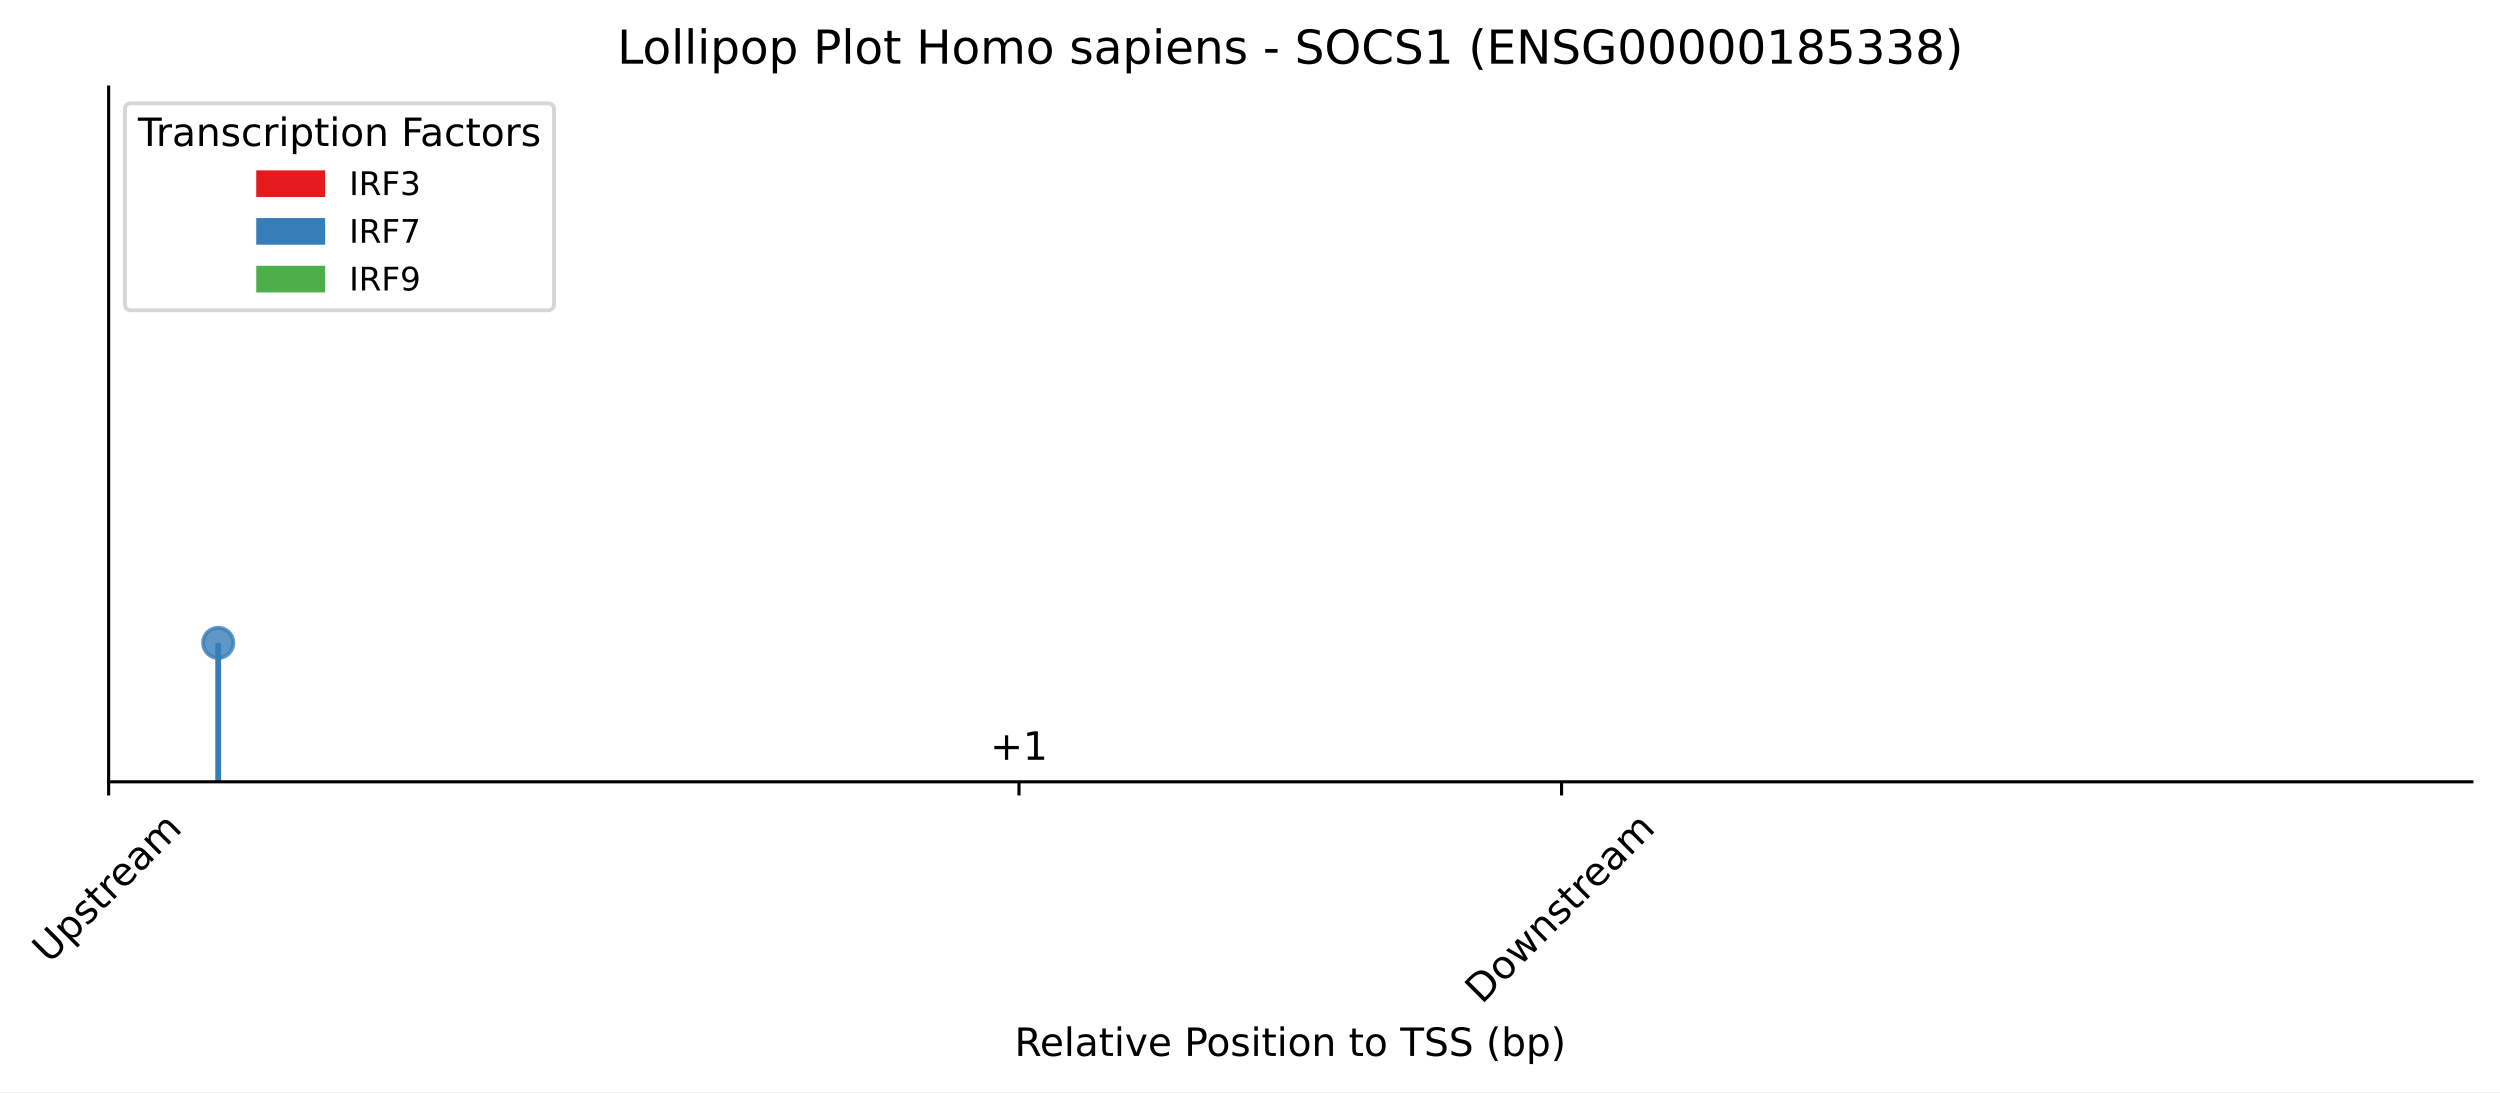
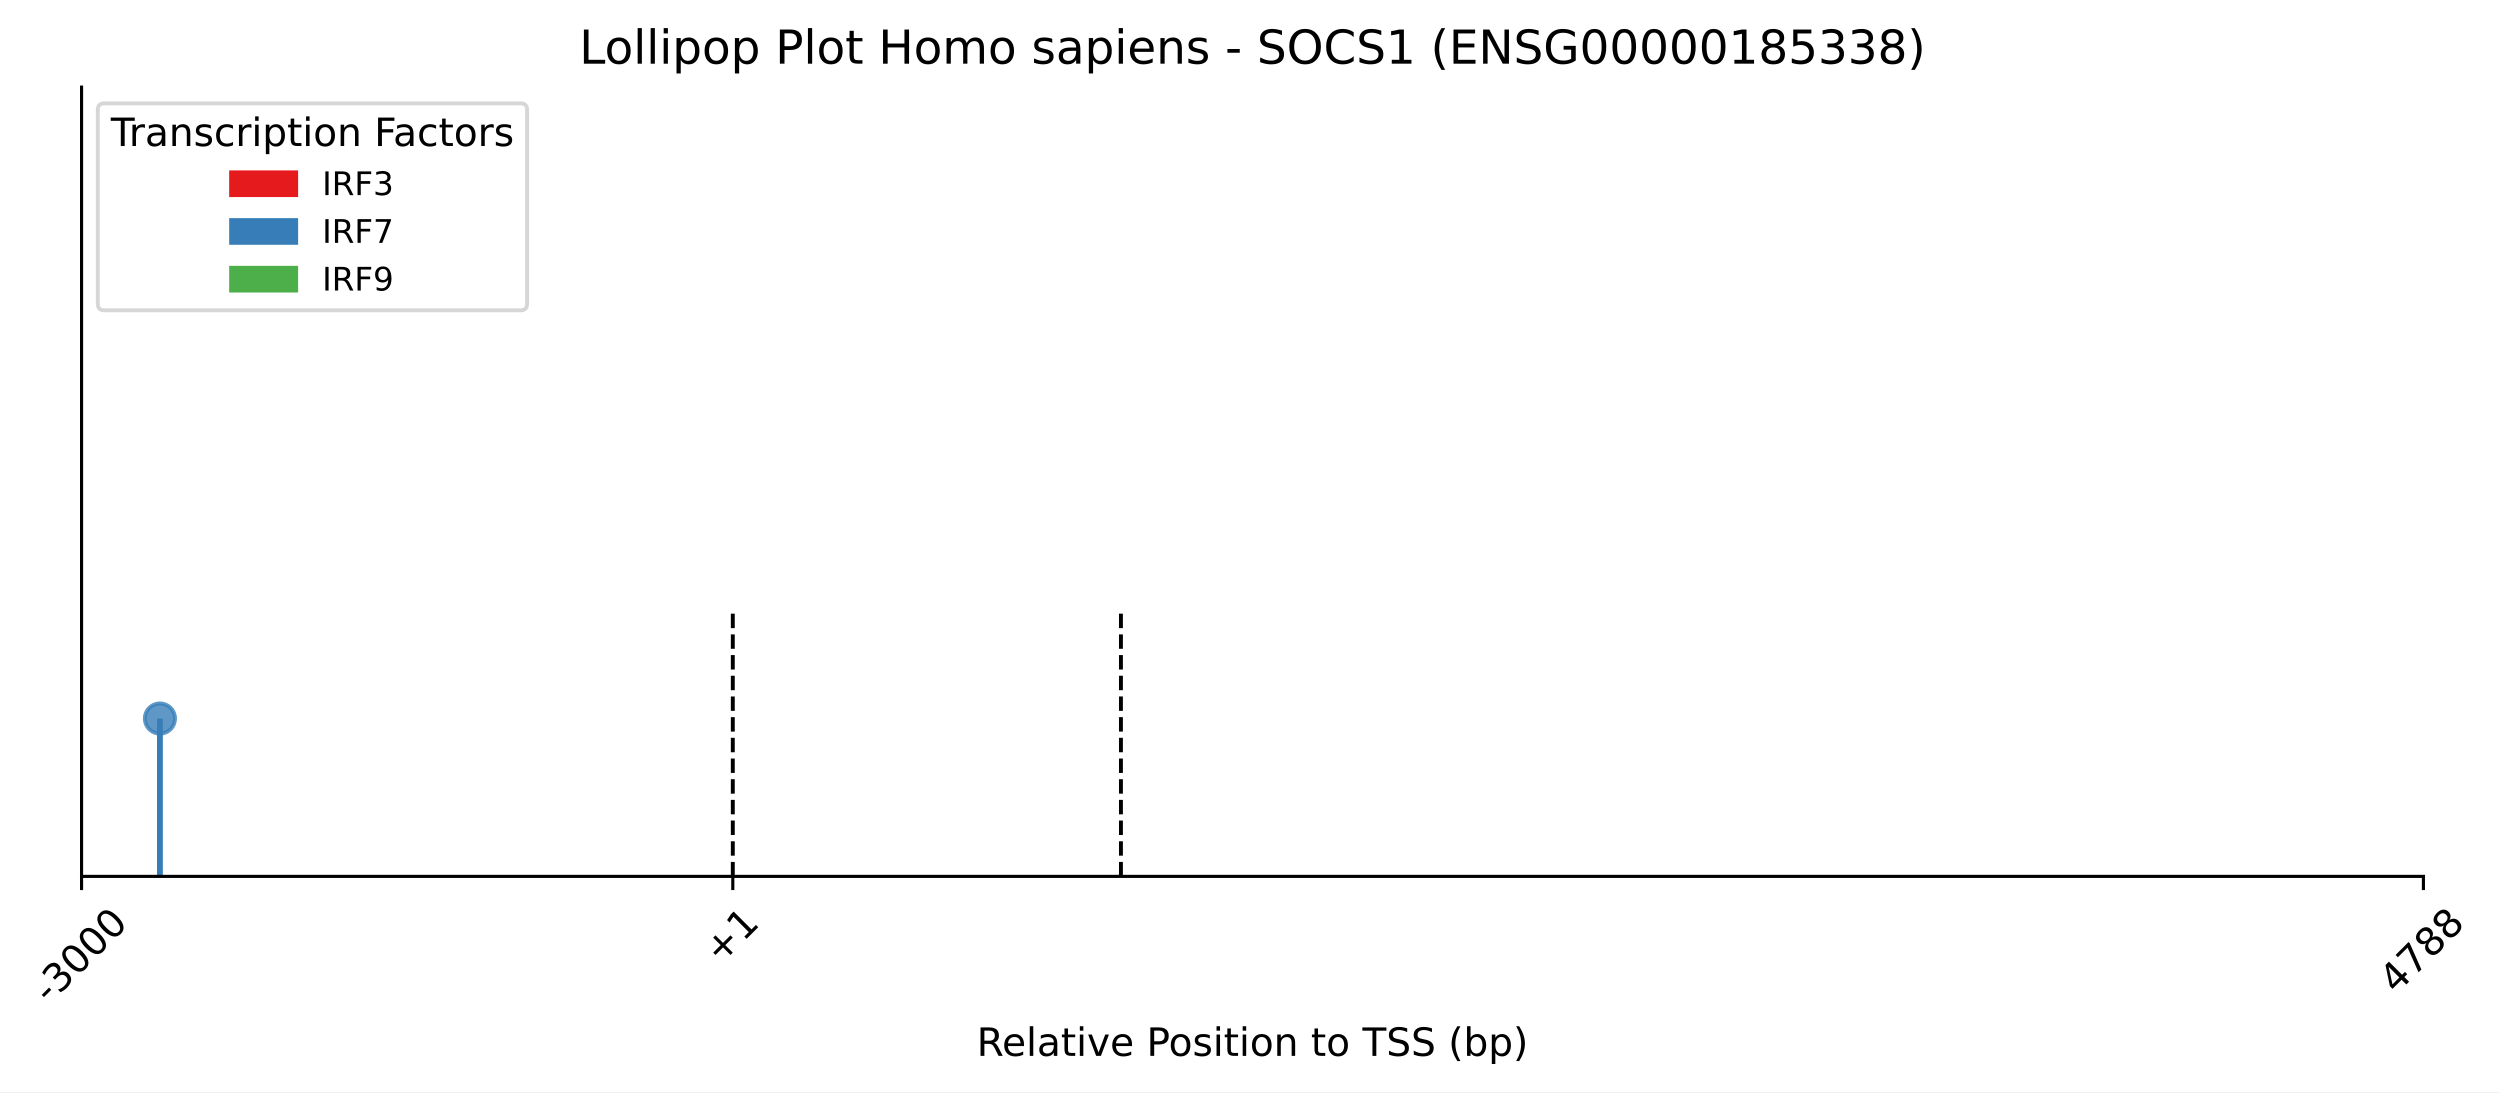
- <svg xmlns="http://www.w3.org/2000/svg" xmlns:xlink="http://www.w3.org/1999/xlink" width="640.663pt" height="279.88pt" viewBox="0 0 640.663 279.88" version="1.1">
+ <svg xmlns="http://www.w3.org/2000/svg" xmlns:xlink="http://www.w3.org/1999/xlink" width="640.504pt" height="279.8pt" viewBox="0 0 640.504 279.8" version="1.1">
  <defs>
    <style type="text/css">*{stroke-linejoin: round; stroke-linecap: butt}</style>
  </defs>
  <g id="figure_1">
    <g id="patch_1">
-       <path d="M 0 279.88  L 640.663 279.88  L 640.663 0  L 0 0  z " style="fill: #ffffff" />
+       <path d="M 0 279.8  L 640.504 279.8  L 640.504 0  L 0 0  z " style="fill: #ffffff" />
    </g>
    <g id="axes_1">
      <g id="patch_2">
-         <path d="M 27.841 200.348  L 633.463 200.348  L 633.463 22.318  L 27.841 22.318  z " style="fill: #ffffff" />
+         <path d="M 20.895 224.531  L 620.885 224.531  L 620.885 22.318  L 20.895 22.318  z " style="fill: #ffffff" />
      </g>
      <g id="matplotlib.axis_1">
        <g id="xtick_1">
          <g id="line2d_1">
            <defs>
-               <path id="m1f5a709273" d="M 0 0  L 0 3.5  " style="stroke: #000000; stroke-width: 0.8" />
+               <path id="m4a02ad2835" d="M 0 0  L 0 3.5  " style="stroke: #000000; stroke-width: 0.8" />
            </defs>
            <g>
-               <use xlink:href="#m1f5a709273" x="27.841" y="200.348" style="stroke: #000000; stroke-width: 0.8" />
+               <use xlink:href="#m4a02ad2835" x="20.895" y="224.531" style="stroke: #000000; stroke-width: 0.8" />
            </g>
          </g>
          <g id="text_1">
-             <g transform="translate(12.57291 247.1605) rotate(-45) scale(0.1 -0.1)">
+             <g transform="translate(12.57291 257.4511) rotate(-45) scale(0.1 -0.1)">
              <defs>
-                 <path id="DejaVuSans-55" d="M 556 4666  L 1191 4666  L 1191 1831  Q 1191 1081 1462 751  Q 1734 422 2344 422  Q 2950 422 3222 751  Q 3494 1081 3494 1831  L 3494 4666  L 4128 4666  L 4128 1753  Q 4128 841 3676 375  Q 3225 -91 2344 -91  Q 1459 -91 1007 375  Q 556 841 556 1753  L 556 4666  z " transform="scale(0.015625)" />
-                 <path id="DejaVuSans-70" d="M 1159 525  L 1159 -1331  L 581 -1331  L 581 3500  L 1159 3500  L 1159 2969  Q 1341 3281 1617 3432  Q 1894 3584 2278 3584  Q 2916 3584 3314 3078  Q 3713 2572 3713 1747  Q 3713 922 3314 415  Q 2916 -91 2278 -91  Q 1894 -91 1617 61  Q 1341 213 1159 525  z M 3116 1747  Q 3116 2381 2855 2742  Q 2594 3103 2138 3103  Q 1681 3103 1420 2742  Q 1159 2381 1159 1747  Q 1159 1113 1420 752  Q 1681 391 2138 391  Q 2594 391 2855 752  Q 3116 1113 3116 1747  z " transform="scale(0.015625)" />
-                 <path id="DejaVuSans-73" d="M 2834 3397  L 2834 2853  Q 2591 2978 2328 3040  Q 2066 3103 1784 3103  Q 1356 3103 1142 2972  Q 928 2841 928 2578  Q 928 2378 1081 2264  Q 1234 2150 1697 2047  L 1894 2003  Q 2506 1872 2764 1633  Q 3022 1394 3022 966  Q 3022 478 2636 193  Q 2250 -91 1575 -91  Q 1294 -91 989 -36  Q 684 19 347 128  L 347 722  Q 666 556 975 473  Q 1284 391 1588 391  Q 1994 391 2212 530  Q 2431 669 2431 922  Q 2431 1156 2273 1281  Q 2116 1406 1581 1522  L 1381 1569  Q 847 1681 609 1914  Q 372 2147 372 2553  Q 372 3047 722 3315  Q 1072 3584 1716 3584  Q 2034 3584 2315 3537  Q 2597 3491 2834 3397  z " transform="scale(0.015625)" />
-                 <path id="DejaVuSans-74" d="M 1172 4494  L 1172 3500  L 2356 3500  L 2356 3053  L 1172 3053  L 1172 1153  Q 1172 725 1289 603  Q 1406 481 1766 481  L 2356 481  L 2356 0  L 1766 0  Q 1100 0 847 248  Q 594 497 594 1153  L 594 3053  L 172 3053  L 172 3500  L 594 3500  L 594 4494  L 1172 4494  z " transform="scale(0.015625)" />
-                 <path id="DejaVuSans-72" d="M 2631 2963  Q 2534 3019 2420 3045  Q 2306 3072 2169 3072  Q 1681 3072 1420 2755  Q 1159 2438 1159 1844  L 1159 0  L 581 0  L 581 3500  L 1159 3500  L 1159 2956  Q 1341 3275 1631 3429  Q 1922 3584 2338 3584  Q 2397 3584 2469 3576  Q 2541 3569 2628 3553  L 2631 2963  z " transform="scale(0.015625)" />
-                 <path id="DejaVuSans-65" d="M 3597 1894  L 3597 1613  L 953 1613  Q 991 1019 1311 708  Q 1631 397 2203 397  Q 2534 397 2845 478  Q 3156 559 3463 722  L 3463 178  Q 3153 47 2828 -22  Q 2503 -91 2169 -91  Q 1331 -91 842 396  Q 353 884 353 1716  Q 353 2575 817 3079  Q 1281 3584 2069 3584  Q 2775 3584 3186 3129  Q 3597 2675 3597 1894  z M 3022 2063  Q 3016 2534 2758 2815  Q 2500 3097 2075 3097  Q 1594 3097 1305 2825  Q 1016 2553 972 2059  L 3022 2063  z " transform="scale(0.015625)" />
-                 <path id="DejaVuSans-61" d="M 2194 1759  Q 1497 1759 1228 1600  Q 959 1441 959 1056  Q 959 750 1161 570  Q 1363 391 1709 391  Q 2188 391 2477 730  Q 2766 1069 2766 1631  L 2766 1759  L 2194 1759  z M 3341 1997  L 3341 0  L 2766 0  L 2766 531  Q 2569 213 2275 61  Q 1981 -91 1556 -91  Q 1019 -91 701 211  Q 384 513 384 1019  Q 384 1609 779 1909  Q 1175 2209 1959 2209  L 2766 2209  L 2766 2266  Q 2766 2663 2505 2880  Q 2244 3097 1772 3097  Q 1472 3097 1187 3025  Q 903 2953 641 2809  L 641 3341  Q 956 3463 1253 3523  Q 1550 3584 1831 3584  Q 2591 3584 2966 3190  Q 3341 2797 3341 1997  z " transform="scale(0.015625)" />
-                 <path id="DejaVuSans-6d" d="M 3328 2828  Q 3544 3216 3844 3400  Q 4144 3584 4550 3584  Q 5097 3584 5394 3201  Q 5691 2819 5691 2113  L 5691 0  L 5113 0  L 5113 2094  Q 5113 2597 4934 2840  Q 4756 3084 4391 3084  Q 3944 3084 3684 2787  Q 3425 2491 3425 1978  L 3425 0  L 2847 0  L 2847 2094  Q 2847 2600 2669 2842  Q 2491 3084 2119 3084  Q 1678 3084 1418 2786  Q 1159 2488 1159 1978  L 1159 0  L 581 0  L 581 3500  L 1159 3500  L 1159 2956  Q 1356 3278 1631 3431  Q 1906 3584 2284 3584  Q 2666 3584 2933 3390  Q 3200 3197 3328 2828  z " transform="scale(0.015625)" />
+                 <path id="DejaVuSans-2d" d="M 313 2009  L 1997 2009  L 1997 1497  L 313 1497  L 313 2009  z " transform="scale(0.015625)" />
+                 <path id="DejaVuSans-33" d="M 2597 2516  Q 3050 2419 3304 2112  Q 3559 1806 3559 1356  Q 3559 666 3084 287  Q 2609 -91 1734 -91  Q 1441 -91 1130 -33  Q 819 25 488 141  L 488 750  Q 750 597 1062 519  Q 1375 441 1716 441  Q 2309 441 2620 675  Q 2931 909 2931 1356  Q 2931 1769 2642 2001  Q 2353 2234 1838 2234  L 1294 2234  L 1294 2753  L 1863 2753  Q 2328 2753 2575 2939  Q 2822 3125 2822 3475  Q 2822 3834 2567 4026  Q 2313 4219 1838 4219  Q 1578 4219 1281 4162  Q 984 4106 628 3988  L 628 4550  Q 988 4650 1302 4700  Q 1616 4750 1894 4750  Q 2613 4750 3031 4423  Q 3450 4097 3450 3541  Q 3450 3153 3228 2886  Q 3006 2619 2597 2516  z " transform="scale(0.015625)" />
+                 <path id="DejaVuSans-30" d="M 2034 4250  Q 1547 4250 1301 3770  Q 1056 3291 1056 2328  Q 1056 1369 1301 889  Q 1547 409 2034 409  Q 2525 409 2770 889  Q 3016 1369 3016 2328  Q 3016 3291 2770 3770  Q 2525 4250 2034 4250  z M 2034 4750  Q 2819 4750 3233 4129  Q 3647 3509 3647 2328  Q 3647 1150 3233 529  Q 2819 -91 2034 -91  Q 1250 -91 836 529  Q 422 1150 422 2328  Q 422 3509 836 4129  Q 1250 4750 2034 4750  z " transform="scale(0.015625)" />
              </defs>
-               <use xlink:href="#DejaVuSans-55" />
-               <use xlink:href="#DejaVuSans-70" x="73.193" />
-               <use xlink:href="#DejaVuSans-73" x="136.67" />
-               <use xlink:href="#DejaVuSans-74" x="188.77" />
-               <use xlink:href="#DejaVuSans-72" x="227.979" />
-               <use xlink:href="#DejaVuSans-65" x="266.842" />
-               <use xlink:href="#DejaVuSans-61" x="328.365" />
-               <use xlink:href="#DejaVuSans-6d" x="389.645" />
+               <use xlink:href="#DejaVuSans-2d" />
+               <use xlink:href="#DejaVuSans-33" x="36.084" />
+               <use xlink:href="#DejaVuSans-30" x="99.707" />
+               <use xlink:href="#DejaVuSans-30" x="163.33" />
+               <use xlink:href="#DejaVuSans-30" x="226.953" />
            </g>
          </g>
        </g>
        <g id="xtick_2">
          <g id="line2d_2">
            <g>
-               <use xlink:href="#m1f5a709273" x="261.132" y="200.348" style="stroke: #000000; stroke-width: 0.8" />
+               <use xlink:href="#m4a02ad2835" x="187.744" y="224.531" style="stroke: #000000; stroke-width: 0.8" />
+             </g>
+           </g>
+           <g id="text_2">
+             <g transform="translate(184.4834 247.3285) rotate(-45) scale(0.1 -0.1)">
+               <defs>
+                 <path id="DejaVuSans-2b" d="M 2944 4013  L 2944 2272  L 4684 2272  L 4684 1741  L 2944 1741  L 2944 0  L 2419 0  L 2419 1741  L 678 1741  L 678 2272  L 2419 2272  L 2419 4013  L 2944 4013  z " transform="scale(0.015625)" />
+                 <path id="DejaVuSans-31" d="M 794 531  L 1825 531  L 1825 4091  L 703 3866  L 703 4441  L 1819 4666  L 2450 4666  L 2450 531  L 3481 531  L 3481 0  L 794 0  L 794 531  z " transform="scale(0.015625)" />
+               </defs>
+               <use xlink:href="#DejaVuSans-2b" />
+               <use xlink:href="#DejaVuSans-31" x="83.789" />
            </g>
          </g>
        </g>
        <g id="xtick_3">
          <g id="line2d_3">
            <g>
-               <use xlink:href="#m1f5a709273" x="400.173" y="200.348" style="stroke: #000000; stroke-width: 0.8" />
-             </g>
-           </g>
-           <g id="text_2">
-             <g transform="translate(379.7186 257.5318) rotate(-45) scale(0.1 -0.1)">
+               <use xlink:href="#m4a02ad2835" x="620.885" y="224.531" style="stroke: #000000; stroke-width: 0.8" />
+             </g>
+           </g>
+           <g id="text_3">
+             <g transform="translate(613.838 254.9) rotate(-45) scale(0.1 -0.1)">
              <defs>
-                 <path id="DejaVuSans-44" d="M 1259 4147  L 1259 519  L 2022 519  Q 2988 519 3436 956  Q 3884 1394 3884 2338  Q 3884 3275 3436 3711  Q 2988 4147 2022 4147  L 1259 4147  z M 628 4666  L 1925 4666  Q 3281 4666 3915 4102  Q 4550 3538 4550 2338  Q 4550 1131 3912 565  Q 3275 0 1925 0  L 628 0  L 628 4666  z " transform="scale(0.015625)" />
-                 <path id="DejaVuSans-6f" d="M 1959 3097  Q 1497 3097 1228 2736  Q 959 2375 959 1747  Q 959 1119 1226 758  Q 1494 397 1959 397  Q 2419 397 2687 759  Q 2956 1122 2956 1747  Q 2956 2369 2687 2733  Q 2419 3097 1959 3097  z M 1959 3584  Q 2709 3584 3137 3096  Q 3566 2609 3566 1747  Q 3566 888 3137 398  Q 2709 -91 1959 -91  Q 1206 -91 779 398  Q 353 888 353 1747  Q 353 2609 779 3096  Q 1206 3584 1959 3584  z " transform="scale(0.015625)" />
-                 <path id="DejaVuSans-77" d="M 269 3500  L 844 3500  L 1563 769  L 2278 3500  L 2956 3500  L 3675 769  L 4391 3500  L 4966 3500  L 4050 0  L 3372 0  L 2619 2869  L 1863 0  L 1184 0  L 269 3500  z " transform="scale(0.015625)" />
-                 <path id="DejaVuSans-6e" d="M 3513 2113  L 3513 0  L 2938 0  L 2938 2094  Q 2938 2591 2744 2837  Q 2550 3084 2163 3084  Q 1697 3084 1428 2787  Q 1159 2491 1159 1978  L 1159 0  L 581 0  L 581 3500  L 1159 3500  L 1159 2956  Q 1366 3272 1645 3428  Q 1925 3584 2291 3584  Q 2894 3584 3203 3211  Q 3513 2838 3513 2113  z " transform="scale(0.015625)" />
+                 <path id="DejaVuSans-34" d="M 2419 4116  L 825 1625  L 2419 1625  L 2419 4116  z M 2253 4666  L 3047 4666  L 3047 1625  L 3713 1625  L 3713 1100  L 3047 1100  L 3047 0  L 2419 0  L 2419 1100  L 313 1100  L 313 1709  L 2253 4666  z " transform="scale(0.015625)" />
+                 <path id="DejaVuSans-37" d="M 525 4666  L 3525 4666  L 3525 4397  L 1831 0  L 1172 0  L 2766 4134  L 525 4134  L 525 4666  z " transform="scale(0.015625)" />
+                 <path id="DejaVuSans-38" d="M 2034 2216  Q 1584 2216 1326 1975  Q 1069 1734 1069 1313  Q 1069 891 1326 650  Q 1584 409 2034 409  Q 2484 409 2743 651  Q 3003 894 3003 1313  Q 3003 1734 2745 1975  Q 2488 2216 2034 2216  z M 1403 2484  Q 997 2584 770 2862  Q 544 3141 544 3541  Q 544 4100 942 4425  Q 1341 4750 2034 4750  Q 2731 4750 3128 4425  Q 3525 4100 3525 3541  Q 3525 3141 3298 2862  Q 3072 2584 2669 2484  Q 3125 2378 3379 2068  Q 3634 1759 3634 1313  Q 3634 634 3220 271  Q 2806 -91 2034 -91  Q 1263 -91 848 271  Q 434 634 434 1313  Q 434 1759 690 2068  Q 947 2378 1403 2484  z M 1172 3481  Q 1172 3119 1398 2916  Q 1625 2713 2034 2713  Q 2441 2713 2670 2916  Q 2900 3119 2900 3481  Q 2900 3844 2670 4047  Q 2441 4250 2034 4250  Q 1625 4250 1398 4047  Q 1172 3844 1172 3481  z " transform="scale(0.015625)" />
              </defs>
-               <use xlink:href="#DejaVuSans-44" />
-               <use xlink:href="#DejaVuSans-6f" x="77.002" />
-               <use xlink:href="#DejaVuSans-77" x="138.184" />
-               <use xlink:href="#DejaVuSans-6e" x="219.971" />
-               <use xlink:href="#DejaVuSans-73" x="283.35" />
-               <use xlink:href="#DejaVuSans-74" x="335.449" />
-               <use xlink:href="#DejaVuSans-72" x="374.658" />
-               <use xlink:href="#DejaVuSans-65" x="413.521" />
-               <use xlink:href="#DejaVuSans-61" x="475.045" />
-               <use xlink:href="#DejaVuSans-6d" x="536.324" />
-             </g>
-           </g>
-         </g>
-         <g id="text_3">
-           <g transform="translate(259.996 270.6008) scale(0.1 -0.1)">
+               <use xlink:href="#DejaVuSans-34" />
+               <use xlink:href="#DejaVuSans-37" x="63.623" />
+               <use xlink:href="#DejaVuSans-38" x="127.246" />
+               <use xlink:href="#DejaVuSans-38" x="190.869" />
+             </g>
+           </g>
+         </g>
+         <g id="text_4">
+           <g transform="translate(250.2338 270.5201) scale(0.1 -0.1)">
            <defs>
              <path id="DejaVuSans-52" d="M 2841 2188  Q 3044 2119 3236 1894  Q 3428 1669 3622 1275  L 4263 0  L 3584 0  L 2988 1197  Q 2756 1666 2539 1819  Q 2322 1972 1947 1972  L 1259 1972  L 1259 0  L 628 0  L 628 4666  L 2053 4666  Q 2853 4666 3247 4331  Q 3641 3997 3641 3322  Q 3641 2881 3436 2590  Q 3231 2300 2841 2188  z M 1259 4147  L 1259 2491  L 2053 2491  Q 2509 2491 2742 2702  Q 2975 2913 2975 3322  Q 2975 3731 2742 3939  Q 2509 4147 2053 4147  L 1259 4147  z " transform="scale(0.015625)" />
+               <path id="DejaVuSans-65" d="M 3597 1894  L 3597 1613  L 953 1613  Q 991 1019 1311 708  Q 1631 397 2203 397  Q 2534 397 2845 478  Q 3156 559 3463 722  L 3463 178  Q 3153 47 2828 -22  Q 2503 -91 2169 -91  Q 1331 -91 842 396  Q 353 884 353 1716  Q 353 2575 817 3079  Q 1281 3584 2069 3584  Q 2775 3584 3186 3129  Q 3597 2675 3597 1894  z M 3022 2063  Q 3016 2534 2758 2815  Q 2500 3097 2075 3097  Q 1594 3097 1305 2825  Q 1016 2553 972 2059  L 3022 2063  z " transform="scale(0.015625)" />
              <path id="DejaVuSans-6c" d="M 603 4863  L 1178 4863  L 1178 0  L 603 0  L 603 4863  z " transform="scale(0.015625)" />
+               <path id="DejaVuSans-61" d="M 2194 1759  Q 1497 1759 1228 1600  Q 959 1441 959 1056  Q 959 750 1161 570  Q 1363 391 1709 391  Q 2188 391 2477 730  Q 2766 1069 2766 1631  L 2766 1759  L 2194 1759  z M 3341 1997  L 3341 0  L 2766 0  L 2766 531  Q 2569 213 2275 61  Q 1981 -91 1556 -91  Q 1019 -91 701 211  Q 384 513 384 1019  Q 384 1609 779 1909  Q 1175 2209 1959 2209  L 2766 2209  L 2766 2266  Q 2766 2663 2505 2880  Q 2244 3097 1772 3097  Q 1472 3097 1187 3025  Q 903 2953 641 2809  L 641 3341  Q 956 3463 1253 3523  Q 1550 3584 1831 3584  Q 2591 3584 2966 3190  Q 3341 2797 3341 1997  z " transform="scale(0.015625)" />
+               <path id="DejaVuSans-74" d="M 1172 4494  L 1172 3500  L 2356 3500  L 2356 3053  L 1172 3053  L 1172 1153  Q 1172 725 1289 603  Q 1406 481 1766 481  L 2356 481  L 2356 0  L 1766 0  Q 1100 0 847 248  Q 594 497 594 1153  L 594 3053  L 172 3053  L 172 3500  L 594 3500  L 594 4494  L 1172 4494  z " transform="scale(0.015625)" />
              <path id="DejaVuSans-69" d="M 603 3500  L 1178 3500  L 1178 0  L 603 0  L 603 3500  z M 603 4863  L 1178 4863  L 1178 4134  L 603 4134  L 603 4863  z " transform="scale(0.015625)" />
              <path id="DejaVuSans-76" d="M 191 3500  L 800 3500  L 1894 563  L 2988 3500  L 3597 3500  L 2284 0  L 1503 0  L 191 3500  z " transform="scale(0.015625)" />
              <path id="DejaVuSans-20" transform="scale(0.015625)" />
              <path id="DejaVuSans-50" d="M 1259 4147  L 1259 2394  L 2053 2394  Q 2494 2394 2734 2622  Q 2975 2850 2975 3272  Q 2975 3691 2734 3919  Q 2494 4147 2053 4147  L 1259 4147  z M 628 4666  L 2053 4666  Q 2838 4666 3239 4311  Q 3641 3956 3641 3272  Q 3641 2581 3239 2228  Q 2838 1875 2053 1875  L 1259 1875  L 1259 0  L 628 0  L 628 4666  z " transform="scale(0.015625)" />
+               <path id="DejaVuSans-6f" d="M 1959 3097  Q 1497 3097 1228 2736  Q 959 2375 959 1747  Q 959 1119 1226 758  Q 1494 397 1959 397  Q 2419 397 2687 759  Q 2956 1122 2956 1747  Q 2956 2369 2687 2733  Q 2419 3097 1959 3097  z M 1959 3584  Q 2709 3584 3137 3096  Q 3566 2609 3566 1747  Q 3566 888 3137 398  Q 2709 -91 1959 -91  Q 1206 -91 779 398  Q 353 888 353 1747  Q 353 2609 779 3096  Q 1206 3584 1959 3584  z " transform="scale(0.015625)" />
+               <path id="DejaVuSans-73" d="M 2834 3397  L 2834 2853  Q 2591 2978 2328 3040  Q 2066 3103 1784 3103  Q 1356 3103 1142 2972  Q 928 2841 928 2578  Q 928 2378 1081 2264  Q 1234 2150 1697 2047  L 1894 2003  Q 2506 1872 2764 1633  Q 3022 1394 3022 966  Q 3022 478 2636 193  Q 2250 -91 1575 -91  Q 1294 -91 989 -36  Q 684 19 347 128  L 347 722  Q 666 556 975 473  Q 1284 391 1588 391  Q 1994 391 2212 530  Q 2431 669 2431 922  Q 2431 1156 2273 1281  Q 2116 1406 1581 1522  L 1381 1569  Q 847 1681 609 1914  Q 372 2147 372 2553  Q 372 3047 722 3315  Q 1072 3584 1716 3584  Q 2034 3584 2315 3537  Q 2597 3491 2834 3397  z " transform="scale(0.015625)" />
+               <path id="DejaVuSans-6e" d="M 3513 2113  L 3513 0  L 2938 0  L 2938 2094  Q 2938 2591 2744 2837  Q 2550 3084 2163 3084  Q 1697 3084 1428 2787  Q 1159 2491 1159 1978  L 1159 0  L 581 0  L 581 3500  L 1159 3500  L 1159 2956  Q 1366 3272 1645 3428  Q 1925 3584 2291 3584  Q 2894 3584 3203 3211  Q 3513 2838 3513 2113  z " transform="scale(0.015625)" />
              <path id="DejaVuSans-54" d="M -19 4666  L 3928 4666  L 3928 4134  L 2272 4134  L 2272 0  L 1638 0  L 1638 4134  L -19 4134  L -19 4666  z " transform="scale(0.015625)" />
              <path id="DejaVuSans-53" d="M 3425 4513  L 3425 3897  Q 3066 4069 2747 4153  Q 2428 4238 2131 4238  Q 1616 4238 1336 4038  Q 1056 3838 1056 3469  Q 1056 3159 1242 3001  Q 1428 2844 1947 2747  L 2328 2669  Q 3034 2534 3370 2195  Q 3706 1856 3706 1288  Q 3706 609 3251 259  Q 2797 -91 1919 -91  Q 1588 -91 1214 -16  Q 841 59 441 206  L 441 856  Q 825 641 1194 531  Q 1563 422 1919 422  Q 2459 422 2753 634  Q 3047 847 3047 1241  Q 3047 1584 2836 1778  Q 2625 1972 2144 2069  L 1759 2144  Q 1053 2284 737 2584  Q 422 2884 422 3419  Q 422 4038 858 4394  Q 1294 4750 2059 4750  Q 2388 4750 2728 4690  Q 3069 4631 3425 4513  z " transform="scale(0.015625)" />
              <path id="DejaVuSans-28" d="M 1984 4856  Q 1566 4138 1362 3434  Q 1159 2731 1159 2009  Q 1159 1288 1364 580  Q 1569 -128 1984 -844  L 1484 -844  Q 1016 -109 783 600  Q 550 1309 550 2009  Q 550 2706 781 3412  Q 1013 4119 1484 4856  L 1984 4856  z " transform="scale(0.015625)" />
              <path id="DejaVuSans-62" d="M 3116 1747  Q 3116 2381 2855 2742  Q 2594 3103 2138 3103  Q 1681 3103 1420 2742  Q 1159 2381 1159 1747  Q 1159 1113 1420 752  Q 1681 391 2138 391  Q 2594 391 2855 752  Q 3116 1113 3116 1747  z M 1159 2969  Q 1341 3281 1617 3432  Q 1894 3584 2278 3584  Q 2916 3584 3314 3078  Q 3713 2572 3713 1747  Q 3713 922 3314 415  Q 2916 -91 2278 -91  Q 1894 -91 1617 61  Q 1341 213 1159 525  L 1159 0  L 581 0  L 581 4863  L 1159 4863  L 1159 2969  z " transform="scale(0.015625)" />
+               <path id="DejaVuSans-70" d="M 1159 525  L 1159 -1331  L 581 -1331  L 581 3500  L 1159 3500  L 1159 2969  Q 1341 3281 1617 3432  Q 1894 3584 2278 3584  Q 2916 3584 3314 3078  Q 3713 2572 3713 1747  Q 3713 922 3314 415  Q 2916 -91 2278 -91  Q 1894 -91 1617 61  Q 1341 213 1159 525  z M 3116 1747  Q 3116 2381 2855 2742  Q 2594 3103 2138 3103  Q 1681 3103 1420 2742  Q 1159 2381 1159 1747  Q 1159 1113 1420 752  Q 1681 391 2138 391  Q 2594 391 2855 752  Q 3116 1113 3116 1747  z " transform="scale(0.015625)" />
              <path id="DejaVuSans-29" d="M 513 4856  L 1013 4856  Q 1481 4119 1714 3412  Q 1947 2706 1947 2009  Q 1947 1309 1714 600  Q 1481 -109 1013 -844  L 513 -844  Q 928 -128 1133 580  Q 1338 1288 1338 2009  Q 1338 2731 1133 3434  Q 928 4138 513 4856  z " transform="scale(0.015625)" />
            </defs>
            <use xlink:href="#DejaVuSans-52" />
            <use xlink:href="#DejaVuSans-65" x="64.982" />
            <use xlink:href="#DejaVuSans-6c" x="126.506" />
            <use xlink:href="#DejaVuSans-61" x="154.289" />
            <use xlink:href="#DejaVuSans-74" x="215.568" />
            <use xlink:href="#DejaVuSans-69" x="254.777" />
            <use xlink:href="#DejaVuSans-76" x="282.561" />
            <use xlink:href="#DejaVuSans-65" x="341.74" />
            <use xlink:href="#DejaVuSans-20" x="403.264" />
            <use xlink:href="#DejaVuSans-50" x="435.051" />
            <use xlink:href="#DejaVuSans-6f" x="491.729" />
            <use xlink:href="#DejaVuSans-73" x="552.91" />
            <use xlink:href="#DejaVuSans-69" x="605.01" />
            <use xlink:href="#DejaVuSans-74" x="632.793" />
            <use xlink:href="#DejaVuSans-69" x="672.002" />
            <use xlink:href="#DejaVuSans-6f" x="699.785" />
            <use xlink:href="#DejaVuSans-6e" x="760.967" />
            <use xlink:href="#DejaVuSans-20" x="824.346" />
            <use xlink:href="#DejaVuSans-74" x="856.133" />
            <use xlink:href="#DejaVuSans-6f" x="895.342" />
            <use xlink:href="#DejaVuSans-20" x="956.523" />
            <use xlink:href="#DejaVuSans-54" x="988.311" />
            <use xlink:href="#DejaVuSans-53" x="1049.395" />
            <use xlink:href="#DejaVuSans-53" x="1112.871" />
            <use xlink:href="#DejaVuSans-20" x="1176.348" />
            <use xlink:href="#DejaVuSans-28" x="1208.135" />
            <use xlink:href="#DejaVuSans-62" x="1247.148" />
            <use xlink:href="#DejaVuSans-70" x="1310.625" />
            <use xlink:href="#DejaVuSans-29" x="1374.102" />
          </g>
        </g>
      </g>
      <g id="matplotlib.axis_2" />
      <g id="LineCollection_1">
-         <path d="M 55.914 200.348  L 55.914 164.742  " clip-path="url(#pe98ac78eb9)" style="fill: none; stroke: #377eb8; stroke-width: 1.5" />
+         <path d="M 40.973 224.531  L 40.973 184.089  " clip-path="url(#p037fe4af47)" style="fill: none; stroke: #377eb8; stroke-width: 1.5" />
+       </g>
+       <g id="line2d_4">
+         <path d="M 187.744 224.531  L 187.744 157.127  " clip-path="url(#p037fe4af47)" style="fill: none; stroke-dasharray: 3.7,1.6; stroke-dashoffset: 0; stroke: #000000" />
+       </g>
+       <g id="line2d_5">
+         <path d="M 287.186 224.531  L 287.186 157.127  " clip-path="url(#p037fe4af47)" style="fill: none; stroke-dasharray: 3.7,1.6; stroke-dashoffset: 0; stroke: #000000" />
      </g>
      <g id="patch_3">
-         <path d="M 27.841 200.348  L 27.841 22.318  " style="fill: none; stroke: #000000; stroke-width: 0.8; stroke-linejoin: miter; stroke-linecap: square" />
+         <path d="M 20.895 224.531  L 20.895 22.318  " style="fill: none; stroke: #000000; stroke-width: 0.8; stroke-linejoin: miter; stroke-linecap: square" />
      </g>
      <g id="patch_4">
-         <path d="M 27.841 200.348  L 633.463 200.348  " style="fill: none; stroke: #000000; stroke-width: 0.8; stroke-linejoin: miter; stroke-linecap: square" />
+         <path d="M 20.895 224.531  L 620.885 224.531  " style="fill: none; stroke: #000000; stroke-width: 0.8; stroke-linejoin: miter; stroke-linecap: square" />
      </g>
      <g id="PathCollection_1">
        <defs>
-           <path id="m520ccf03d4" d="M 0 3.873  C 1.027 3.873 2.012 3.465 2.739 2.739  C 3.465 2.012 3.873 1.027 3.873 0  C 3.873 -1.027 3.465 -2.012 2.739 -2.739  C 2.012 -3.465 1.027 -3.873 0 -3.873  C -1.027 -3.873 -2.012 -3.465 -2.739 -2.739  C -3.465 -2.012 -3.873 -1.027 -3.873 0  C -3.873 1.027 -3.465 2.012 -2.739 2.739  C -2.012 3.465 -1.027 3.873 0 3.873  z " style="stroke: #377eb8; stroke-opacity: 0.8" />
+           <path id="mfd73b5c784" d="M 0 3.873  C 1.027 3.873 2.012 3.465 2.739 2.739  C 3.465 2.012 3.873 1.027 3.873 0  C 3.873 -1.027 3.465 -2.012 2.739 -2.739  C 2.012 -3.465 1.027 -3.873 0 -3.873  C -1.027 -3.873 -2.012 -3.465 -2.739 -2.739  C -3.465 -2.012 -3.873 -1.027 -3.873 0  C -3.873 1.027 -3.465 2.012 -2.739 2.739  C -2.012 3.465 -1.027 3.873 0 3.873  z " style="stroke: #377eb8; stroke-opacity: 0.8" />
        </defs>
-         <g clip-path="url(#pe98ac78eb9)">
-           <use xlink:href="#m520ccf03d4" x="55.914" y="164.742" style="fill: #377eb8; fill-opacity: 0.8; stroke: #377eb8; stroke-opacity: 0.8" />
-         </g>
-       </g>
-       <g id="text_4">
-         <g transform="translate(253.7607 194.7079) scale(0.1 -0.1)">
-           <defs>
-             <path id="DejaVuSans-2b" d="M 2944 4013  L 2944 2272  L 4684 2272  L 4684 1741  L 2944 1741  L 2944 0  L 2419 0  L 2419 1741  L 678 1741  L 678 2272  L 2419 2272  L 2419 4013  L 2944 4013  z " transform="scale(0.015625)" />
-             <path id="DejaVuSans-31" d="M 794 531  L 1825 531  L 1825 4091  L 703 3866  L 703 4441  L 1819 4666  L 2450 4666  L 2450 531  L 3481 531  L 3481 0  L 794 0  L 794 531  z " transform="scale(0.015625)" />
-           </defs>
-           <use xlink:href="#DejaVuSans-2b" />
-           <use xlink:href="#DejaVuSans-31" x="83.789" />
+         <g clip-path="url(#p037fe4af47)">
+           <use xlink:href="#mfd73b5c784" x="40.973" y="184.089" style="fill: #377eb8; fill-opacity: 0.8; stroke: #377eb8; stroke-opacity: 0.8" />
        </g>
      </g>
      <g id="text_5">
-         <g transform="translate(158.1804 16.31812) scale(0.12 -0.12)">
+         <g transform="translate(148.4181 16.31812) scale(0.12 -0.12)">
          <defs>
            <path id="DejaVuSans-4c" d="M 628 4666  L 1259 4666  L 1259 531  L 3531 531  L 3531 0  L 628 0  L 628 4666  z " transform="scale(0.015625)" />
            <path id="DejaVuSans-48" d="M 628 4666  L 1259 4666  L 1259 2753  L 3553 2753  L 3553 4666  L 4184 4666  L 4184 0  L 3553 0  L 3553 2222  L 1259 2222  L 1259 0  L 628 0  L 628 4666  z " transform="scale(0.015625)" />
-             <path id="DejaVuSans-2d" d="M 313 2009  L 1997 2009  L 1997 1497  L 313 1497  L 313 2009  z " transform="scale(0.015625)" />
+             <path id="DejaVuSans-6d" d="M 3328 2828  Q 3544 3216 3844 3400  Q 4144 3584 4550 3584  Q 5097 3584 5394 3201  Q 5691 2819 5691 2113  L 5691 0  L 5113 0  L 5113 2094  Q 5113 2597 4934 2840  Q 4756 3084 4391 3084  Q 3944 3084 3684 2787  Q 3425 2491 3425 1978  L 3425 0  L 2847 0  L 2847 2094  Q 2847 2600 2669 2842  Q 2491 3084 2119 3084  Q 1678 3084 1418 2786  Q 1159 2488 1159 1978  L 1159 0  L 581 0  L 581 3500  L 1159 3500  L 1159 2956  Q 1356 3278 1631 3431  Q 1906 3584 2284 3584  Q 2666 3584 2933 3390  Q 3200 3197 3328 2828  z " transform="scale(0.015625)" />
            <path id="DejaVuSans-4f" d="M 2522 4238  Q 1834 4238 1429 3725  Q 1025 3213 1025 2328  Q 1025 1447 1429 934  Q 1834 422 2522 422  Q 3209 422 3611 934  Q 4013 1447 4013 2328  Q 4013 3213 3611 3725  Q 3209 4238 2522 4238  z M 2522 4750  Q 3503 4750 4090 4092  Q 4678 3434 4678 2328  Q 4678 1225 4090 567  Q 3503 -91 2522 -91  Q 1538 -91 948 565  Q 359 1222 359 2328  Q 359 3434 948 4092  Q 1538 4750 2522 4750  z " transform="scale(0.015625)" />
            <path id="DejaVuSans-43" d="M 4122 4306  L 4122 3641  Q 3803 3938 3442 4084  Q 3081 4231 2675 4231  Q 1875 4231 1450 3742  Q 1025 3253 1025 2328  Q 1025 1406 1450 917  Q 1875 428 2675 428  Q 3081 428 3442 575  Q 3803 722 4122 1019  L 4122 359  Q 3791 134 3420 21  Q 3050 -91 2638 -91  Q 1578 -91 968 557  Q 359 1206 359 2328  Q 359 3453 968 4101  Q 1578 4750 2638 4750  Q 3056 4750 3426 4639  Q 3797 4528 4122 4306  z " transform="scale(0.015625)" />
            <path id="DejaVuSans-45" d="M 628 4666  L 3578 4666  L 3578 4134  L 1259 4134  L 1259 2753  L 3481 2753  L 3481 2222  L 1259 2222  L 1259 531  L 3634 531  L 3634 0  L 628 0  L 628 4666  z " transform="scale(0.015625)" />
            <path id="DejaVuSans-4e" d="M 628 4666  L 1478 4666  L 3547 763  L 3547 4666  L 4159 4666  L 4159 0  L 3309 0  L 1241 3903  L 1241 0  L 628 0  L 628 4666  z " transform="scale(0.015625)" />
            <path id="DejaVuSans-47" d="M 3809 666  L 3809 1919  L 2778 1919  L 2778 2438  L 4434 2438  L 4434 434  Q 4069 175 3628 42  Q 3188 -91 2688 -91  Q 1594 -91 976 548  Q 359 1188 359 2328  Q 359 3472 976 4111  Q 1594 4750 2688 4750  Q 3144 4750 3555 4637  Q 3966 4525 4313 4306  L 4313 3634  Q 3963 3931 3569 4081  Q 3175 4231 2741 4231  Q 1884 4231 1454 3753  Q 1025 3275 1025 2328  Q 1025 1384 1454 906  Q 1884 428 2741 428  Q 3075 428 3337 486  Q 3600 544 3809 666  z " transform="scale(0.015625)" />
-             <path id="DejaVuSans-30" d="M 2034 4250  Q 1547 4250 1301 3770  Q 1056 3291 1056 2328  Q 1056 1369 1301 889  Q 1547 409 2034 409  Q 2525 409 2770 889  Q 3016 1369 3016 2328  Q 3016 3291 2770 3770  Q 2525 4250 2034 4250  z M 2034 4750  Q 2819 4750 3233 4129  Q 3647 3509 3647 2328  Q 3647 1150 3233 529  Q 2819 -91 2034 -91  Q 1250 -91 836 529  Q 422 1150 422 2328  Q 422 3509 836 4129  Q 1250 4750 2034 4750  z " transform="scale(0.015625)" />
-             <path id="DejaVuSans-38" d="M 2034 2216  Q 1584 2216 1326 1975  Q 1069 1734 1069 1313  Q 1069 891 1326 650  Q 1584 409 2034 409  Q 2484 409 2743 651  Q 3003 894 3003 1313  Q 3003 1734 2745 1975  Q 2488 2216 2034 2216  z M 1403 2484  Q 997 2584 770 2862  Q 544 3141 544 3541  Q 544 4100 942 4425  Q 1341 4750 2034 4750  Q 2731 4750 3128 4425  Q 3525 4100 3525 3541  Q 3525 3141 3298 2862  Q 3072 2584 2669 2484  Q 3125 2378 3379 2068  Q 3634 1759 3634 1313  Q 3634 634 3220 271  Q 2806 -91 2034 -91  Q 1263 -91 848 271  Q 434 634 434 1313  Q 434 1759 690 2068  Q 947 2378 1403 2484  z M 1172 3481  Q 1172 3119 1398 2916  Q 1625 2713 2034 2713  Q 2441 2713 2670 2916  Q 2900 3119 2900 3481  Q 2900 3844 2670 4047  Q 2441 4250 2034 4250  Q 1625 4250 1398 4047  Q 1172 3844 1172 3481  z " transform="scale(0.015625)" />
            <path id="DejaVuSans-35" d="M 691 4666  L 3169 4666  L 3169 4134  L 1269 4134  L 1269 2991  Q 1406 3038 1543 3061  Q 1681 3084 1819 3084  Q 2600 3084 3056 2656  Q 3513 2228 3513 1497  Q 3513 744 3044 326  Q 2575 -91 1722 -91  Q 1428 -91 1123 -41  Q 819 9 494 109  L 494 744  Q 775 591 1075 516  Q 1375 441 1709 441  Q 2250 441 2565 725  Q 2881 1009 2881 1497  Q 2881 1984 2565 2268  Q 2250 2553 1709 2553  Q 1456 2553 1204 2497  Q 953 2441 691 2322  L 691 4666  z " transform="scale(0.015625)" />
-             <path id="DejaVuSans-33" d="M 2597 2516  Q 3050 2419 3304 2112  Q 3559 1806 3559 1356  Q 3559 666 3084 287  Q 2609 -91 1734 -91  Q 1441 -91 1130 -33  Q 819 25 488 141  L 488 750  Q 750 597 1062 519  Q 1375 441 1716 441  Q 2309 441 2620 675  Q 2931 909 2931 1356  Q 2931 1769 2642 2001  Q 2353 2234 1838 2234  L 1294 2234  L 1294 2753  L 1863 2753  Q 2328 2753 2575 2939  Q 2822 3125 2822 3475  Q 2822 3834 2567 4026  Q 2313 4219 1838 4219  Q 1578 4219 1281 4162  Q 984 4106 628 3988  L 628 4550  Q 988 4650 1302 4700  Q 1616 4750 1894 4750  Q 2613 4750 3031 4423  Q 3450 4097 3450 3541  Q 3450 3153 3228 2886  Q 3006 2619 2597 2516  z " transform="scale(0.015625)" />
          </defs>
          <use xlink:href="#DejaVuSans-4c" />
          <use xlink:href="#DejaVuSans-6f" x="53.963" />
          <use xlink:href="#DejaVuSans-6c" x="115.145" />
          <use xlink:href="#DejaVuSans-6c" x="142.928" />
          <use xlink:href="#DejaVuSans-69" x="170.711" />
          <use xlink:href="#DejaVuSans-70" x="198.494" />
          <use xlink:href="#DejaVuSans-6f" x="261.971" />
          <use xlink:href="#DejaVuSans-70" x="323.152" />
          <use xlink:href="#DejaVuSans-20" x="386.629" />
          <use xlink:href="#DejaVuSans-50" x="418.416" />
          <use xlink:href="#DejaVuSans-6c" x="478.719" />
          <use xlink:href="#DejaVuSans-6f" x="506.502" />
          <use xlink:href="#DejaVuSans-74" x="567.684" />
          <use xlink:href="#DejaVuSans-20" x="606.893" />
          <use xlink:href="#DejaVuSans-48" x="638.68" />
          <use xlink:href="#DejaVuSans-6f" x="713.875" />
          <use xlink:href="#DejaVuSans-6d" x="775.057" />
          <use xlink:href="#DejaVuSans-6f" x="872.469" />
          <use xlink:href="#DejaVuSans-20" x="933.65" />
          <use xlink:href="#DejaVuSans-73" x="965.438" />
          <use xlink:href="#DejaVuSans-61" x="1017.537" />
          <use xlink:href="#DejaVuSans-70" x="1078.816" />
          <use xlink:href="#DejaVuSans-69" x="1142.293" />
          <use xlink:href="#DejaVuSans-65" x="1170.076" />
          <use xlink:href="#DejaVuSans-6e" x="1231.6" />
          <use xlink:href="#DejaVuSans-73" x="1294.979" />
          <use xlink:href="#DejaVuSans-20" x="1347.078" />
          <use xlink:href="#DejaVuSans-2d" x="1378.865" />
          <use xlink:href="#DejaVuSans-20" x="1414.949" />
          <use xlink:href="#DejaVuSans-53" x="1446.736" />
          <use xlink:href="#DejaVuSans-4f" x="1510.213" />
          <use xlink:href="#DejaVuSans-43" x="1588.924" />
          <use xlink:href="#DejaVuSans-53" x="1658.748" />
          <use xlink:href="#DejaVuSans-31" x="1722.225" />
          <use xlink:href="#DejaVuSans-20" x="1785.848" />
          <use xlink:href="#DejaVuSans-28" x="1817.635" />
          <use xlink:href="#DejaVuSans-45" x="1856.648" />
          <use xlink:href="#DejaVuSans-4e" x="1919.832" />
          <use xlink:href="#DejaVuSans-53" x="1994.637" />
          <use xlink:href="#DejaVuSans-47" x="2058.113" />
          <use xlink:href="#DejaVuSans-30" x="2135.604" />
          <use xlink:href="#DejaVuSans-30" x="2199.227" />
          <use xlink:href="#DejaVuSans-30" x="2262.85" />
          <use xlink:href="#DejaVuSans-30" x="2326.473" />
          <use xlink:href="#DejaVuSans-30" x="2390.096" />
          <use xlink:href="#DejaVuSans-31" x="2453.719" />
          <use xlink:href="#DejaVuSans-38" x="2517.342" />
          <use xlink:href="#DejaVuSans-35" x="2580.965" />
          <use xlink:href="#DejaVuSans-33" x="2644.588" />
          <use xlink:href="#DejaVuSans-33" x="2708.211" />
          <use xlink:href="#DejaVuSans-38" x="2771.834" />
          <use xlink:href="#DejaVuSans-29" x="2835.457" />
        </g>
      </g>
      <g id="legend_1">
        <g id="patch_5">
-           <path d="M 33.672 79.506  L 140.317 79.506  Q 141.983 79.506 141.983 77.84  L 141.983 28.149  Q 141.983 26.483 140.317 26.483  L 33.672 26.483  Q 32.006 26.483 32.006 28.149  L 32.006 77.84  Q 32.006 79.506 33.672 79.506  z " style="fill: #ffffff; opacity: 0.8; stroke: #cccccc; stroke-linejoin: miter" />
+           <path d="M 26.726 79.506  L 133.371 79.506  Q 135.037 79.506 135.037 77.84  L 135.037 28.149  Q 135.037 26.483 133.371 26.483  L 26.726 26.483  Q 25.06 26.483 25.06 28.149  L 25.06 77.84  Q 25.06 79.506 26.726 79.506  z " style="fill: #ffffff; opacity: 0.8; stroke: #cccccc; stroke-linejoin: miter" />
        </g>
        <g id="text_6">
-           <g transform="translate(35.33844 37.41356) scale(0.1 -0.1)">
-             <defs>
+           <g transform="translate(28.39222 37.41356) scale(0.1 -0.1)">
+             <defs>
+               <path id="DejaVuSans-72" d="M 2631 2963  Q 2534 3019 2420 3045  Q 2306 3072 2169 3072  Q 1681 3072 1420 2755  Q 1159 2438 1159 1844  L 1159 0  L 581 0  L 581 3500  L 1159 3500  L 1159 2956  Q 1341 3275 1631 3429  Q 1922 3584 2338 3584  Q 2397 3584 2469 3576  Q 2541 3569 2628 3553  L 2631 2963  z " transform="scale(0.015625)" />
              <path id="DejaVuSans-63" d="M 3122 3366  L 3122 2828  Q 2878 2963 2633 3030  Q 2388 3097 2138 3097  Q 1578 3097 1268 2742  Q 959 2388 959 1747  Q 959 1106 1268 751  Q 1578 397 2138 397  Q 2388 397 2633 464  Q 2878 531 3122 666  L 3122 134  Q 2881 22 2623 -34  Q 2366 -91 2075 -91  Q 1284 -91 818 406  Q 353 903 353 1747  Q 353 2603 823 3093  Q 1294 3584 2113 3584  Q 2378 3584 2631 3529  Q 2884 3475 3122 3366  z " transform="scale(0.015625)" />
              <path id="DejaVuSans-46" d="M 628 4666  L 3309 4666  L 3309 4134  L 1259 4134  L 1259 2759  L 3109 2759  L 3109 2228  L 1259 2228  L 1259 0  L 628 0  L 628 4666  z " transform="scale(0.015625)" />
            </defs>
            <use xlink:href="#DejaVuSans-54" />
            <use xlink:href="#DejaVuSans-72" x="46.334" />
            <use xlink:href="#DejaVuSans-61" x="87.447" />
            <use xlink:href="#DejaVuSans-6e" x="148.727" />
            <use xlink:href="#DejaVuSans-73" x="212.105" />
            <use xlink:href="#DejaVuSans-63" x="264.205" />
            <use xlink:href="#DejaVuSans-72" x="319.186" />
            <use xlink:href="#DejaVuSans-69" x="360.299" />
            <use xlink:href="#DejaVuSans-70" x="388.082" />
            <use xlink:href="#DejaVuSans-74" x="451.559" />
            <use xlink:href="#DejaVuSans-69" x="490.768" />
            <use xlink:href="#DejaVuSans-6f" x="518.551" />
            <use xlink:href="#DejaVuSans-6e" x="579.732" />
            <use xlink:href="#DejaVuSans-20" x="643.111" />
            <use xlink:href="#DejaVuSans-46" x="674.898" />
            <use xlink:href="#DejaVuSans-61" x="723.293" />
            <use xlink:href="#DejaVuSans-63" x="784.572" />
            <use xlink:href="#DejaVuSans-74" x="839.553" />
            <use xlink:href="#DejaVuSans-6f" x="878.762" />
            <use xlink:href="#DejaVuSans-72" x="939.943" />
            <use xlink:href="#DejaVuSans-73" x="981.057" />
          </g>
        </g>
        <g id="patch_6">
-           <path d="M 66.164 49.988  L 82.824 49.988  L 82.824 44.157  L 66.164 44.157  z " style="fill: #e41a1c; stroke: #e41a1c; stroke-linejoin: miter" />
+           <path d="M 59.218 49.988  L 75.878 49.988  L 75.878 44.157  L 59.218 44.157  z " style="fill: #e41a1c; stroke: #e41a1c; stroke-linejoin: miter" />
        </g>
        <g id="text_7">
-           <g transform="translate(89.48848 49.98775) scale(0.0833 -0.0833)">
+           <g transform="translate(82.54227 49.98775) scale(0.0833 -0.0833)">
            <defs>
              <path id="DejaVuSans-49" d="M 628 4666  L 1259 4666  L 1259 0  L 628 0  L 628 4666  z " transform="scale(0.015625)" />
            </defs>
            <use xlink:href="#DejaVuSans-49" />
            <use xlink:href="#DejaVuSans-52" x="29.492" />
            <use xlink:href="#DejaVuSans-46" x="98.975" />
            <use xlink:href="#DejaVuSans-33" x="156.494" />
          </g>
        </g>
        <g id="patch_7">
-           <path d="M 66.164 62.215  L 82.824 62.215  L 82.824 56.384  L 66.164 56.384  z " style="fill: #377eb8; stroke: #377eb8; stroke-linejoin: miter" />
+           <path d="M 59.218 62.215  L 75.878 62.215  L 75.878 56.384  L 59.218 56.384  z " style="fill: #377eb8; stroke: #377eb8; stroke-linejoin: miter" />
        </g>
        <g id="text_8">
-           <g transform="translate(89.48848 62.21463) scale(0.0833 -0.0833)">
-             <defs>
-               <path id="DejaVuSans-37" d="M 525 4666  L 3525 4666  L 3525 4397  L 1831 0  L 1172 0  L 2766 4134  L 525 4134  L 525 4666  z " transform="scale(0.015625)" />
-             </defs>
+           <g transform="translate(82.54227 62.21463) scale(0.0833 -0.0833)">
            <use xlink:href="#DejaVuSans-49" />
            <use xlink:href="#DejaVuSans-52" x="29.492" />
            <use xlink:href="#DejaVuSans-46" x="98.975" />
            <use xlink:href="#DejaVuSans-37" x="156.494" />
          </g>
        </g>
        <g id="patch_8">
-           <path d="M 66.164 74.442  L 82.824 74.442  L 82.824 68.611  L 66.164 68.611  z " style="fill: #4daf4a; stroke: #4daf4a; stroke-linejoin: miter" />
+           <path d="M 59.218 74.442  L 75.878 74.442  L 75.878 68.611  L 59.218 68.611  z " style="fill: #4daf4a; stroke: #4daf4a; stroke-linejoin: miter" />
        </g>
        <g id="text_9">
-           <g transform="translate(89.48848 74.44151) scale(0.0833 -0.0833)">
+           <g transform="translate(82.54227 74.44151) scale(0.0833 -0.0833)">
            <defs>
              <path id="DejaVuSans-39" d="M 703 97  L 703 672  Q 941 559 1184 500  Q 1428 441 1663 441  Q 2288 441 2617 861  Q 2947 1281 2994 2138  Q 2813 1869 2534 1725  Q 2256 1581 1919 1581  Q 1219 1581 811 2004  Q 403 2428 403 3163  Q 403 3881 828 4315  Q 1253 4750 1959 4750  Q 2769 4750 3195 4129  Q 3622 3509 3622 2328  Q 3622 1225 3098 567  Q 2575 -91 1691 -91  Q 1453 -91 1209 -44  Q 966 3 703 97  z M 1959 2075  Q 2384 2075 2632 2365  Q 2881 2656 2881 3163  Q 2881 3666 2632 3958  Q 2384 4250 1959 4250  Q 1534 4250 1286 3958  Q 1038 3666 1038 3163  Q 1038 2656 1286 2365  Q 1534 2075 1959 2075  z " transform="scale(0.015625)" />
            </defs>
            <use xlink:href="#DejaVuSans-49" />
            <use xlink:href="#DejaVuSans-52" x="29.492" />
            <use xlink:href="#DejaVuSans-46" x="98.975" />
            <use xlink:href="#DejaVuSans-39" x="156.494" />
          </g>
        </g>
      </g>
    </g>
  </g>
  <defs>
-     <clipPath id="pe98ac78eb9">
-       <rect x="27.841" y="22.318" width="605.622" height="178.03" />
+     <clipPath id="p037fe4af47">
+       <rect x="20.895" y="22.318" width="599.99" height="202.213" />
    </clipPath>
  </defs>
</svg>
